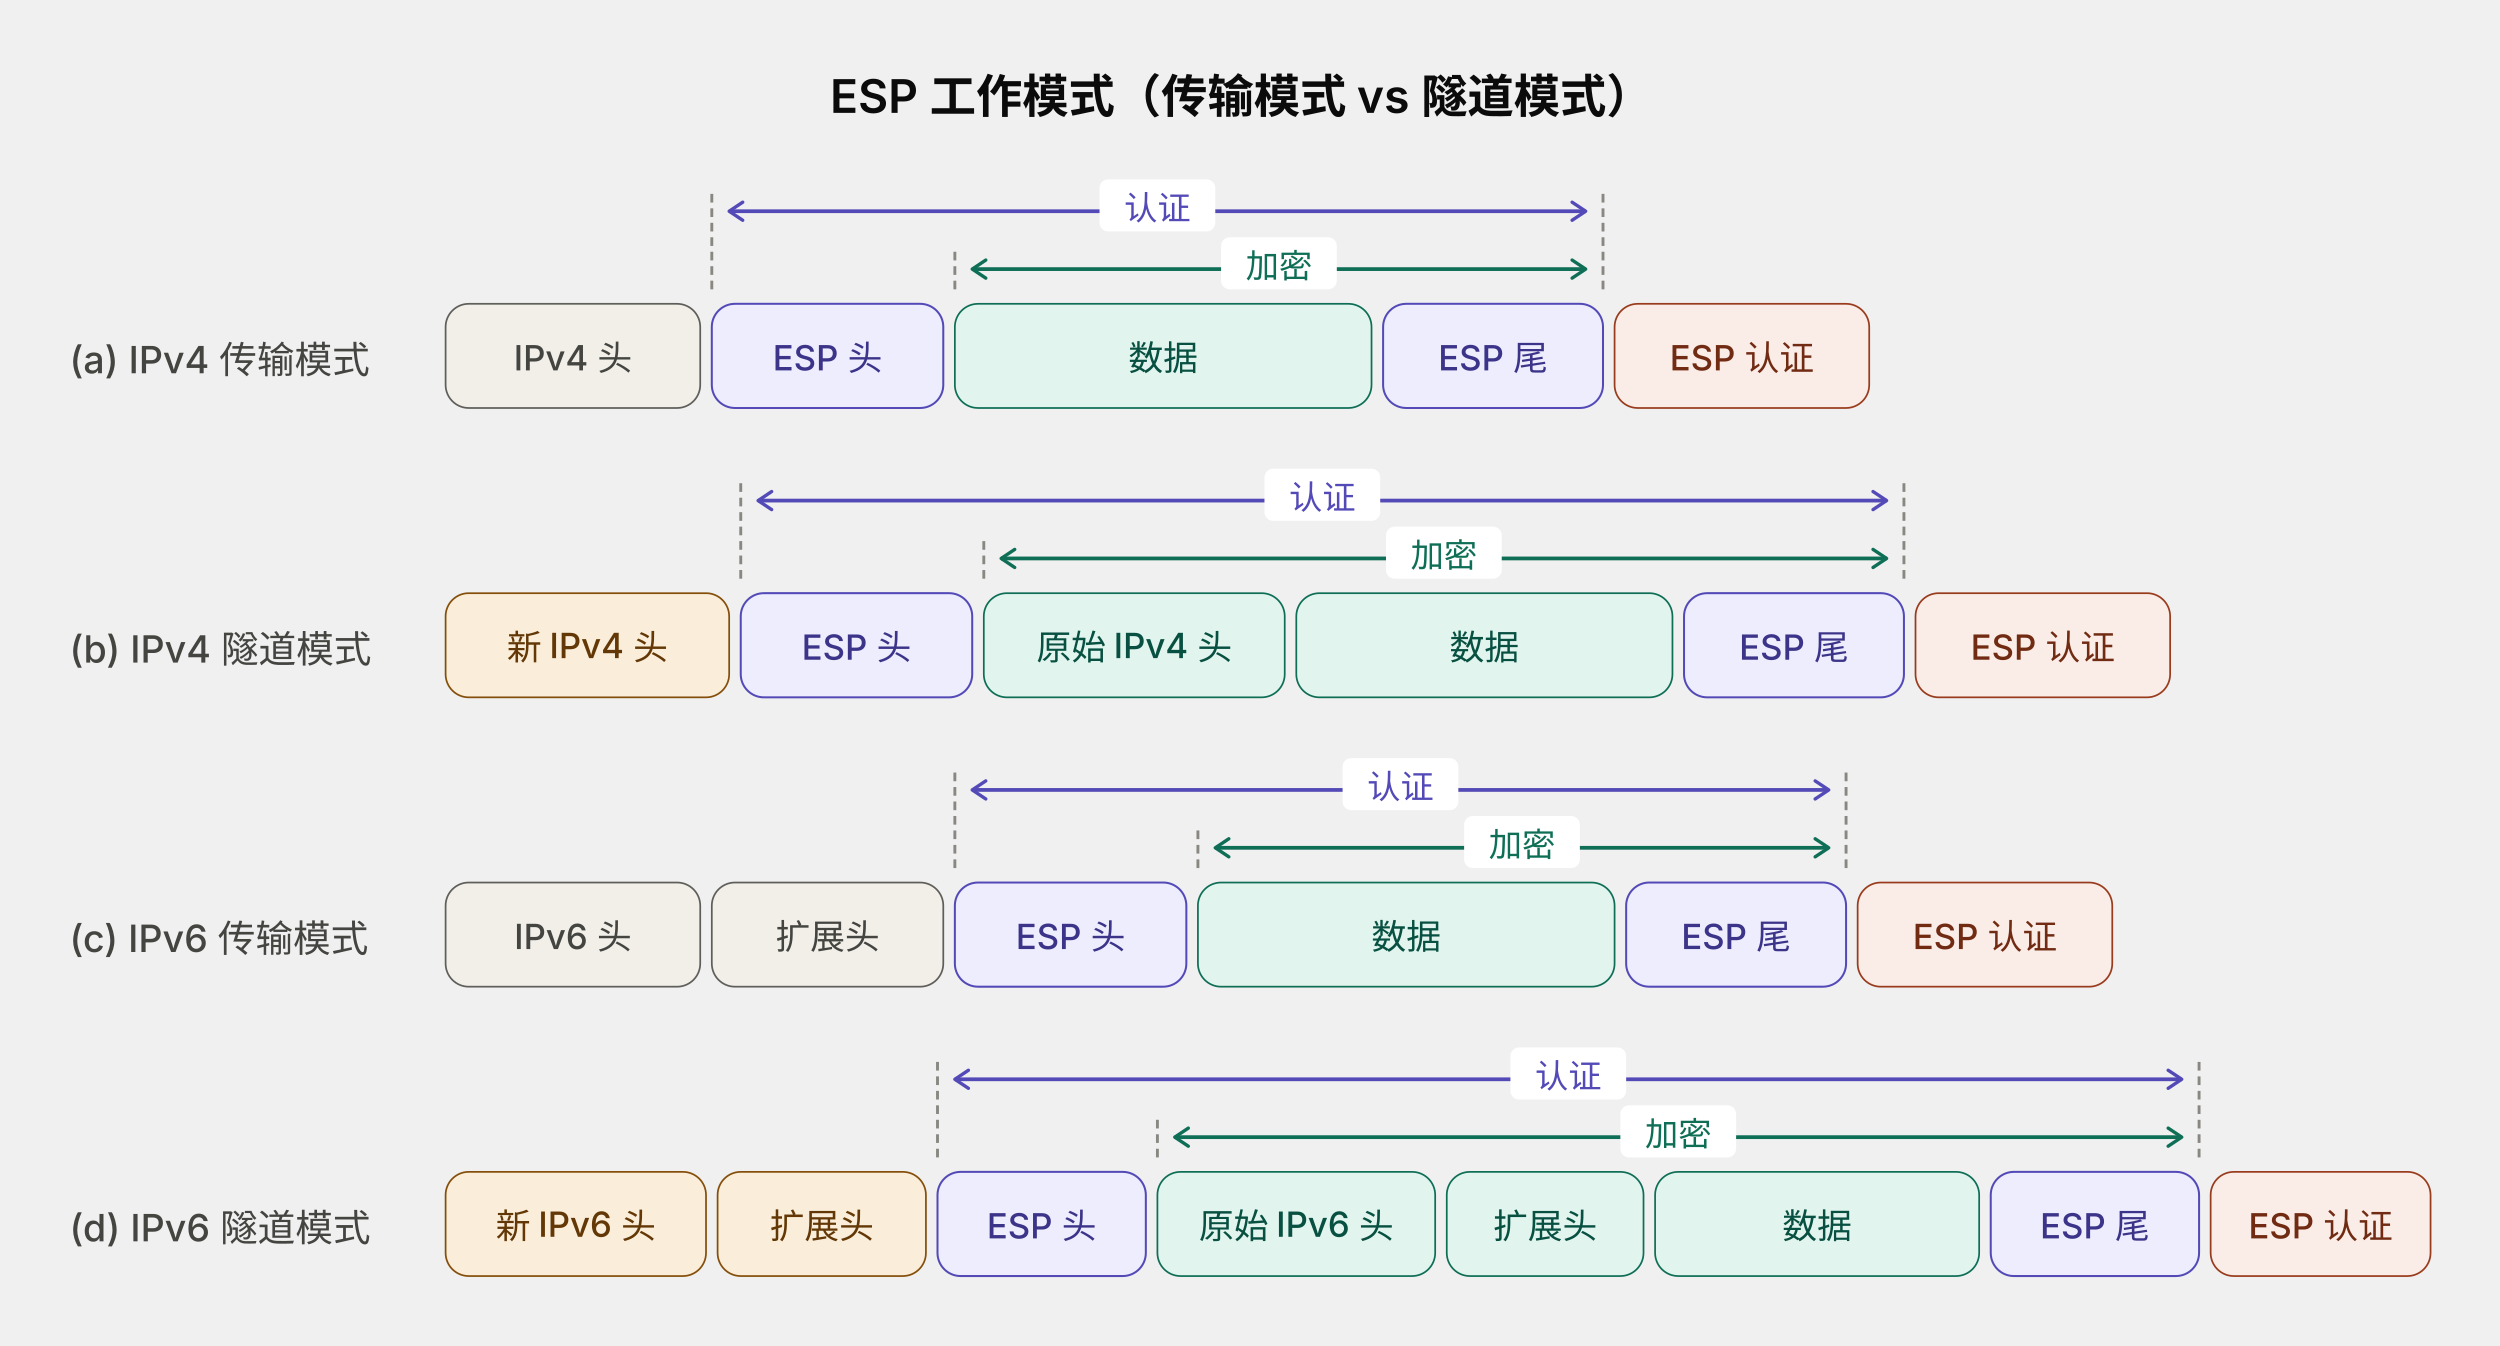
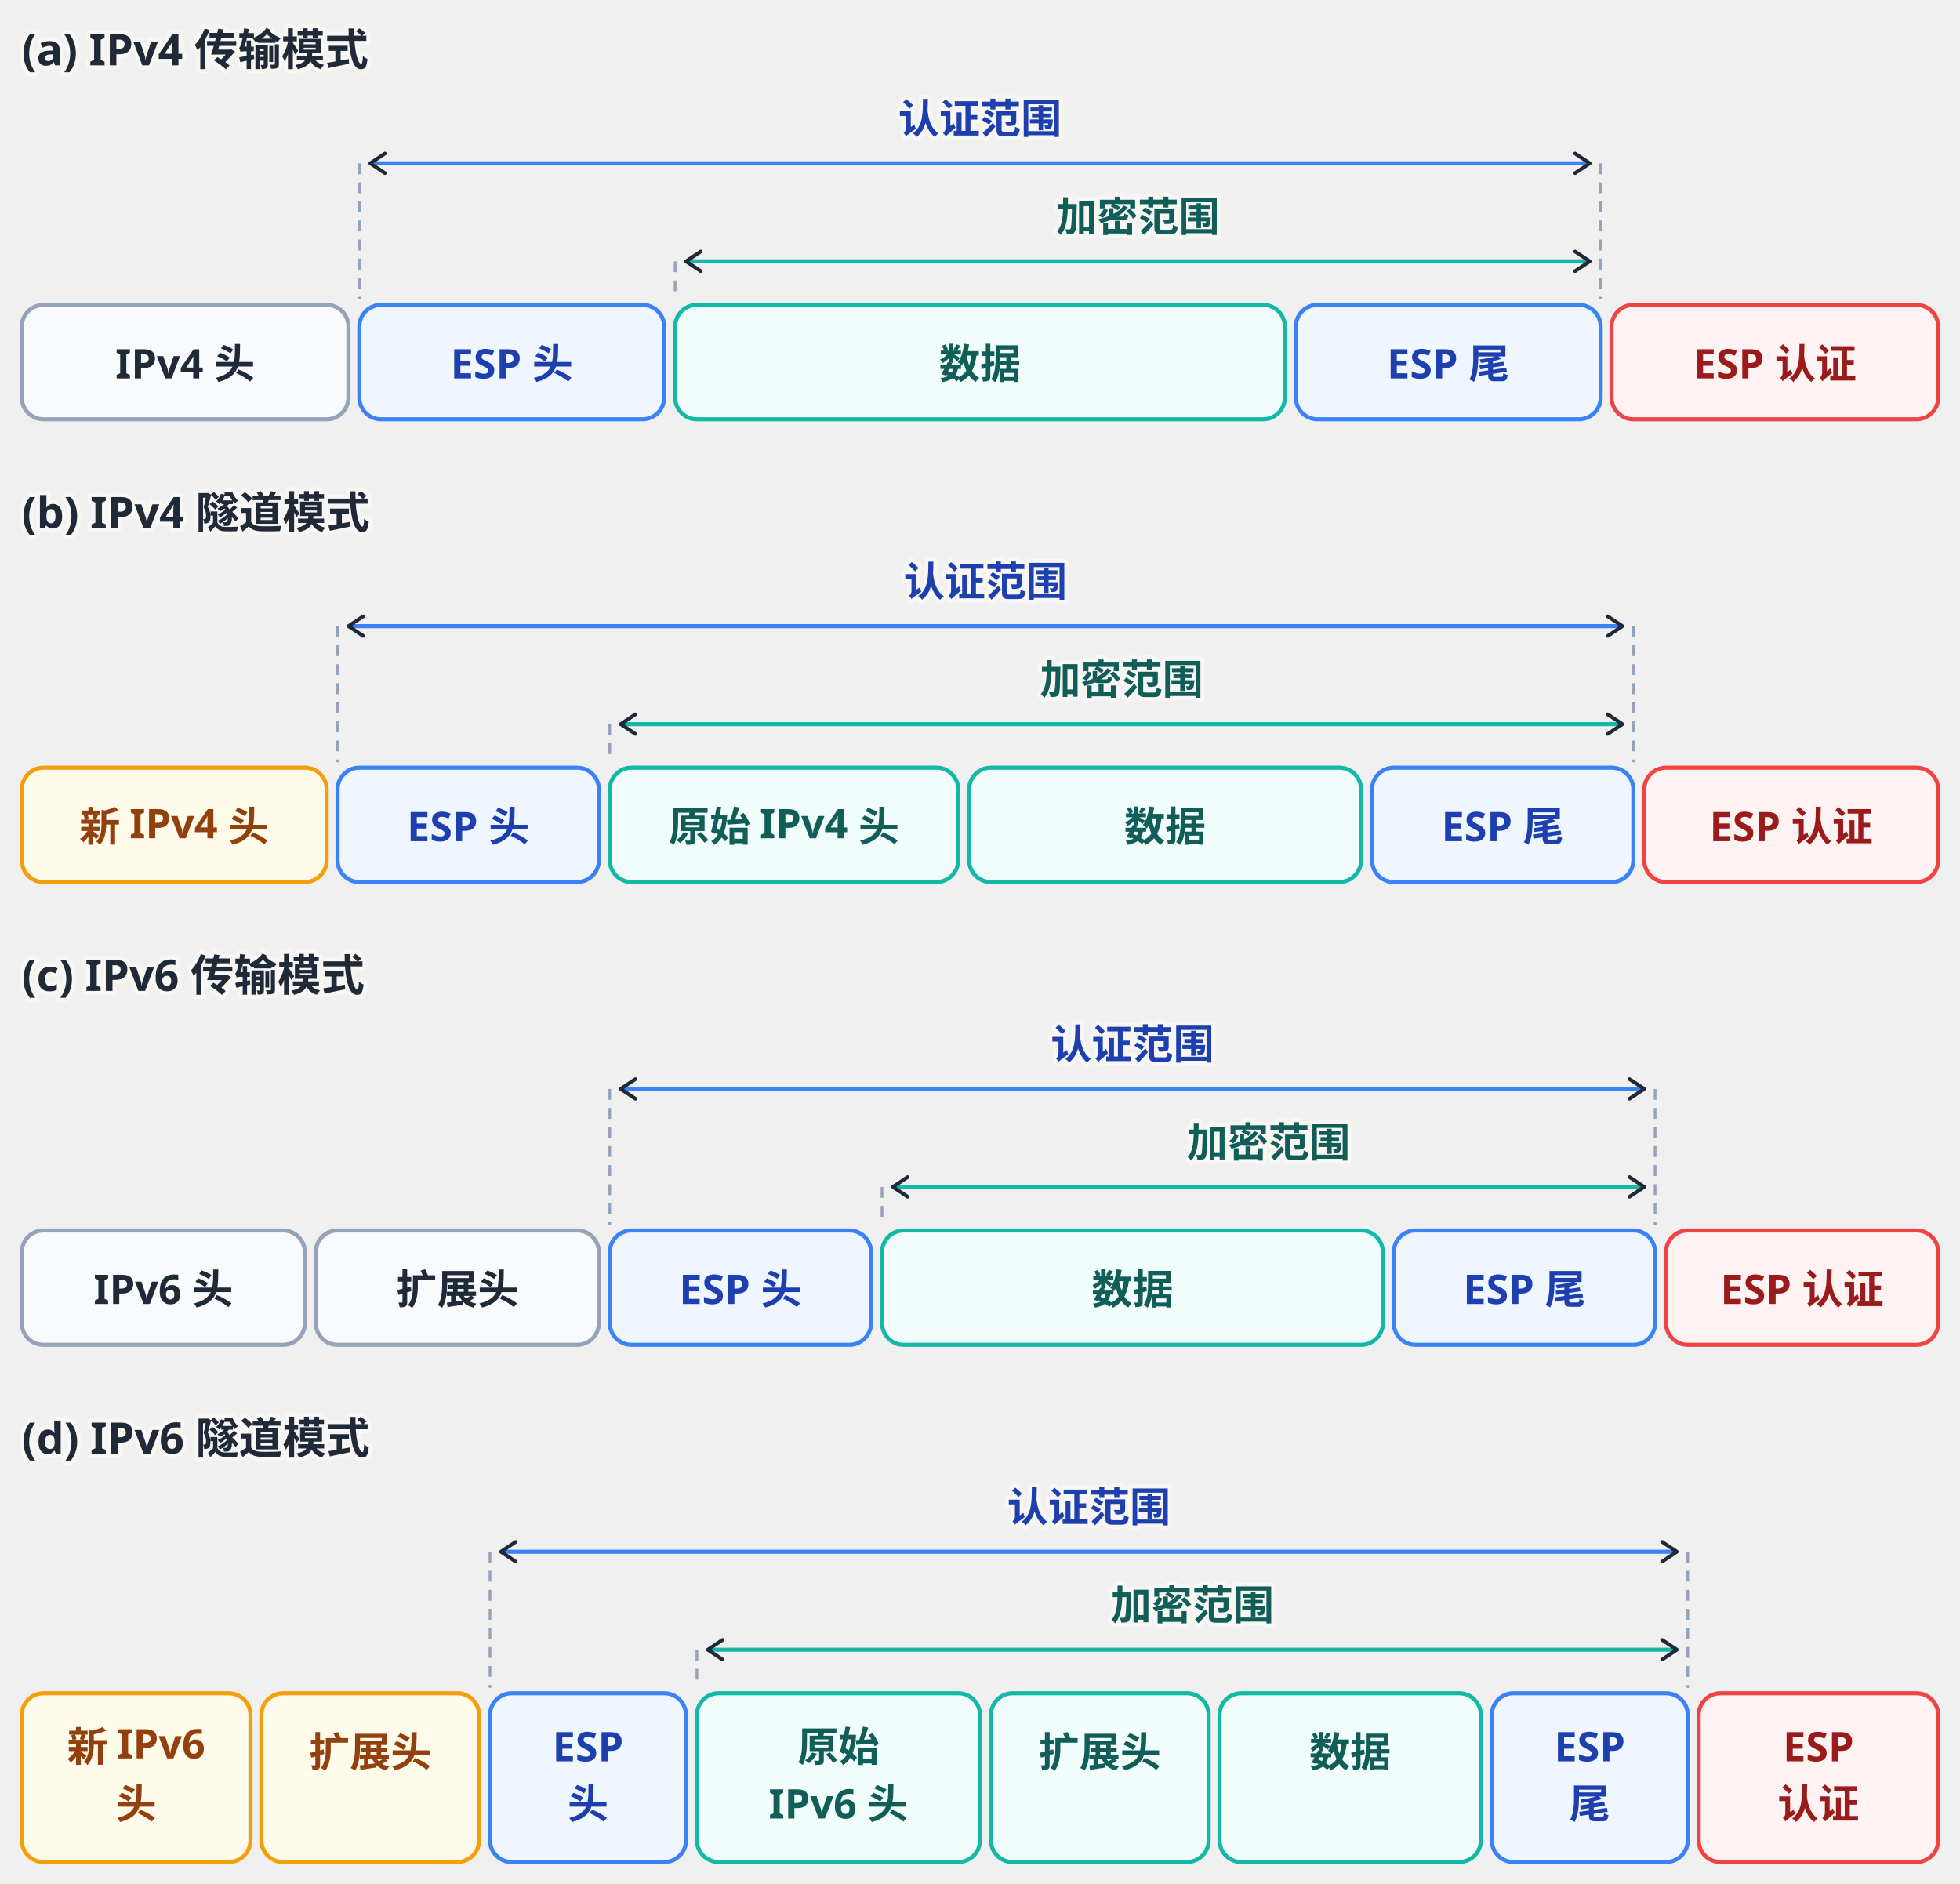
- <svg xmlns="http://www.w3.org/2000/svg" viewBox="-4 -13 864 465" width="864" height="465" role="img" aria-label="ESP 工作模式：传输模式与隧道模式数据包结构及认证与加密范围">
+ <svg xmlns="http://www.w3.org/2000/svg" viewBox="0 0 720 692" width="720" height="692" role="img">
  <defs>
-     <marker id="ea-l" viewBox="0 0 10 10" refX="2" refY="5" markerWidth="6" markerHeight="6" orient="auto">
-       <path d="M8 1L2 5L8 9" fill="none" stroke="#534AB7" stroke-width="1.5" stroke-linecap="round" stroke-linejoin="round" />
-     </marker>
-     <marker id="ea-r" viewBox="0 0 10 10" refX="8" refY="5" markerWidth="6" markerHeight="6" orient="auto">
-       <path d="M2 1L8 5L2 9" fill="none" stroke="#534AB7" stroke-width="1.5" stroke-linecap="round" stroke-linejoin="round" />
-     </marker>
-     <marker id="ee-l" viewBox="0 0 10 10" refX="2" refY="5" markerWidth="6" markerHeight="6" orient="auto">
-       <path d="M8 1L2 5L8 9" fill="none" stroke="#0F6E56" stroke-width="1.5" stroke-linecap="round" stroke-linejoin="round" />
-     </marker>
-     <marker id="ee-r" viewBox="0 0 10 10" refX="8" refY="5" markerWidth="6" markerHeight="6" orient="auto">
-       <path d="M2 1L8 5L2 9" fill="none" stroke="#0F6E56" stroke-width="1.5" stroke-linecap="round" stroke-linejoin="round" />
+     <marker id="esp-arrow" viewBox="0 0 10 10" refX="8" refY="5" markerWidth="6" markerHeight="6" orient="auto-start-reverse">
+       <path d="M2 1L8 5L2 9" fill="none" stroke="#1f2937" stroke-width="1.5" stroke-linecap="round" stroke-linejoin="round" />
    </marker>
  </defs>
-   <g font-family="system-ui,-apple-system,'PingFang SC','Microsoft YaHei',sans-serif" text-anchor="middle" font-size="12">
-     <text x="425" y="26" font-size="16" font-weight="600" fill="#0B0B0B">ESP 工作模式（传输模式 vs 隧道模式）</text>
-     <text x="20" y="116" text-anchor="start" font-size="13" font-weight="500" fill="#444441">(a) IPv4 传输模式</text>
-     <line x1="242" y1="54" x2="242" y2="88" stroke="#898781" stroke-width="1" stroke-dasharray="3,2" />
-     <line x1="550" y1="54" x2="550" y2="88" stroke="#898781" stroke-width="1" stroke-dasharray="3,2" />
-     <line x1="248" y1="60" x2="544" y2="60" stroke="#534AB7" stroke-width="1.3" marker-start="url(#ea-l)" marker-end="url(#ea-r)" />
-     <rect x="376" y="49" width="40" height="18" rx="3" fill="#FFFFFF" />
-     <text x="396" y="63" font-size="11.5" font-weight="500" fill="#534AB7">认证</text>
-     <line x1="326" y1="74" x2="326" y2="88" stroke="#898781" stroke-width="1" stroke-dasharray="3,2" />
-     <line x1="332" y1="80" x2="544" y2="80" stroke="#0F6E56" stroke-width="1.3" marker-start="url(#ee-l)" marker-end="url(#ee-r)" />
-     <rect x="418" y="69" width="40" height="18" rx="3" fill="#FFFFFF" />
-     <text x="438" y="83" font-size="11.5" font-weight="500" fill="#0F6E56">加密</text>
-     <rect x="150" y="92" width="88" height="36" rx="8" fill="#F1EFE8" stroke="#5F5E5A" stroke-width="0.6" />
-     <text x="194" y="115" fill="#444441" font-weight="500">IPv4 头</text>
-     <rect x="242" y="92" width="80" height="36" rx="8" fill="#EEEDFE" stroke="#534AB7" stroke-width="0.7" />
-     <text x="282" y="115" fill="#3C3489" font-weight="500">ESP 头</text>
-     <rect x="326" y="92" width="144" height="36" rx="8" fill="#E1F5EE" stroke="#0F6E56" stroke-width="0.6" />
-     <text x="398" y="115" fill="#085041" font-weight="500">数据</text>
-     <rect x="474" y="92" width="76" height="36" rx="8" fill="#EEEDFE" stroke="#534AB7" stroke-width="0.7" />
-     <text x="512" y="115" fill="#3C3489" font-weight="500">ESP 尾</text>
-     <rect x="554" y="92" width="88" height="36" rx="8" fill="#FAECE7" stroke="#993C1D" stroke-width="0.6" />
-     <text x="598" y="115" fill="#712B13" font-weight="500">ESP 认证</text>
-     <text x="20" y="216" text-anchor="start" font-size="13" font-weight="500" fill="#444441">(b) IPv4 隧道模式</text>
-     <line x1="252" y1="154" x2="252" y2="188" stroke="#898781" stroke-width="1" stroke-dasharray="3,2" />
-     <line x1="654" y1="154" x2="654" y2="188" stroke="#898781" stroke-width="1" stroke-dasharray="3,2" />
-     <line x1="258" y1="160" x2="648" y2="160" stroke="#534AB7" stroke-width="1.3" marker-start="url(#ea-l)" marker-end="url(#ea-r)" />
-     <rect x="433" y="149" width="40" height="18" rx="3" fill="#FFFFFF" />
-     <text x="453" y="163" font-size="11.5" font-weight="500" fill="#534AB7">认证</text>
-     <line x1="336" y1="174" x2="336" y2="188" stroke="#898781" stroke-width="1" stroke-dasharray="3,2" />
-     <line x1="342" y1="180" x2="648" y2="180" stroke="#0F6E56" stroke-width="1.3" marker-start="url(#ee-l)" marker-end="url(#ee-r)" />
-     <rect x="475" y="169" width="40" height="18" rx="3" fill="#FFFFFF" />
-     <text x="495" y="183" font-size="11.5" font-weight="500" fill="#0F6E56">加密</text>
-     <rect x="150" y="192" width="98" height="36" rx="8" fill="#FAEEDA" stroke="#854F0B" stroke-width="0.6" />
-     <text x="199" y="215" fill="#633806" font-weight="500">新 IPv4 头</text>
-     <rect x="252" y="192" width="80" height="36" rx="8" fill="#EEEDFE" stroke="#534AB7" stroke-width="0.7" />
-     <text x="292" y="215" fill="#3C3489" font-weight="500">ESP 头</text>
-     <rect x="336" y="192" width="104" height="36" rx="8" fill="#E1F5EE" stroke="#0F6E56" stroke-width="0.6" />
-     <text x="388" y="215" fill="#085041" font-weight="500">原始 IPv4 头</text>
-     <rect x="444" y="192" width="130" height="36" rx="8" fill="#E1F5EE" stroke="#0F6E56" stroke-width="0.6" />
-     <text x="509" y="215" fill="#085041" font-weight="500">数据</text>
-     <rect x="578" y="192" width="76" height="36" rx="8" fill="#EEEDFE" stroke="#534AB7" stroke-width="0.7" />
-     <text x="616" y="215" fill="#3C3489" font-weight="500">ESP 尾</text>
-     <rect x="658" y="192" width="88" height="36" rx="8" fill="#FAECE7" stroke="#993C1D" stroke-width="0.6" />
-     <text x="702" y="215" fill="#712B13" font-weight="500">ESP 认证</text>
-     <text x="20" y="316" text-anchor="start" font-size="13" font-weight="500" fill="#444441">(c) IPv6 传输模式</text>
-     <line x1="326" y1="254" x2="326" y2="288" stroke="#898781" stroke-width="1" stroke-dasharray="3,2" />
-     <line x1="634" y1="254" x2="634" y2="288" stroke="#898781" stroke-width="1" stroke-dasharray="3,2" />
-     <line x1="332" y1="260" x2="628" y2="260" stroke="#534AB7" stroke-width="1.3" marker-start="url(#ea-l)" marker-end="url(#ea-r)" />
-     <rect x="460" y="249" width="40" height="18" rx="3" fill="#FFFFFF" />
-     <text x="480" y="263" font-size="11.5" font-weight="500" fill="#534AB7">认证</text>
-     <line x1="410" y1="274" x2="410" y2="288" stroke="#898781" stroke-width="1" stroke-dasharray="3,2" />
-     <line x1="416" y1="280" x2="628" y2="280" stroke="#0F6E56" stroke-width="1.3" marker-start="url(#ee-l)" marker-end="url(#ee-r)" />
-     <rect x="502" y="269" width="40" height="18" rx="3" fill="#FFFFFF" />
-     <text x="522" y="283" font-size="11.5" font-weight="500" fill="#0F6E56">加密</text>
-     <rect x="150" y="292" width="88" height="36" rx="8" fill="#F1EFE8" stroke="#5F5E5A" stroke-width="0.6" />
-     <text x="194" y="315" fill="#444441" font-weight="500">IPv6 头</text>
-     <rect x="242" y="292" width="80" height="36" rx="8" fill="#F1EFE8" stroke="#5F5E5A" stroke-width="0.6" />
-     <text x="282" y="315" fill="#444441" font-weight="500">扩展头</text>
-     <rect x="326" y="292" width="80" height="36" rx="8" fill="#EEEDFE" stroke="#534AB7" stroke-width="0.7" />
-     <text x="366" y="315" fill="#3C3489" font-weight="500">ESP 头</text>
-     <rect x="410" y="292" width="144" height="36" rx="8" fill="#E1F5EE" stroke="#0F6E56" stroke-width="0.6" />
-     <text x="482" y="315" fill="#085041" font-weight="500">数据</text>
-     <rect x="558" y="292" width="76" height="36" rx="8" fill="#EEEDFE" stroke="#534AB7" stroke-width="0.7" />
-     <text x="596" y="315" fill="#3C3489" font-weight="500">ESP 尾</text>
-     <rect x="638" y="292" width="88" height="36" rx="8" fill="#FAECE7" stroke="#993C1D" stroke-width="0.6" />
-     <text x="682" y="315" fill="#712B13" font-weight="500">ESP 认证</text>
-     <text x="20" y="416" text-anchor="start" font-size="13" font-weight="500" fill="#444441">(d) IPv6 隧道模式</text>
-     <line x1="320" y1="354" x2="320" y2="388" stroke="#898781" stroke-width="1" stroke-dasharray="3,2" />
-     <line x1="756" y1="354" x2="756" y2="388" stroke="#898781" stroke-width="1" stroke-dasharray="3,2" />
-     <line x1="326" y1="360" x2="750" y2="360" stroke="#534AB7" stroke-width="1.3" marker-start="url(#ea-l)" marker-end="url(#ea-r)" />
-     <rect x="518" y="349" width="40" height="18" rx="3" fill="#FFFFFF" />
-     <text x="538" y="363" font-size="11.5" font-weight="500" fill="#534AB7">认证</text>
-     <line x1="396" y1="374" x2="396" y2="388" stroke="#898781" stroke-width="1" stroke-dasharray="3,2" />
-     <line x1="402" y1="380" x2="750" y2="380" stroke="#0F6E56" stroke-width="1.3" marker-start="url(#ee-l)" marker-end="url(#ee-r)" />
-     <rect x="556" y="369" width="40" height="18" rx="3" fill="#FFFFFF" />
-     <text x="576" y="383" font-size="11.5" font-weight="500" fill="#0F6E56">加密</text>
-     <rect x="150" y="392" width="90" height="36" rx="8" fill="#FAEEDA" stroke="#854F0B" stroke-width="0.6" />
-     <text x="195" y="415" fill="#633806" font-weight="500">新 IPv6 头</text>
-     <rect x="244" y="392" width="72" height="36" rx="8" fill="#FAEEDA" stroke="#854F0B" stroke-width="0.6" />
-     <text x="280" y="415" fill="#633806" font-weight="500">扩展头</text>
-     <rect x="320" y="392" width="72" height="36" rx="8" fill="#EEEDFE" stroke="#534AB7" stroke-width="0.7" />
-     <text x="356" y="415" fill="#3C3489" font-weight="500">ESP 头</text>
-     <rect x="396" y="392" width="96" height="36" rx="8" fill="#E1F5EE" stroke="#0F6E56" stroke-width="0.6" />
-     <text x="444" y="415" fill="#085041" font-weight="500">原始 IPv6 头</text>
-     <rect x="496" y="392" width="68" height="36" rx="8" fill="#E1F5EE" stroke="#0F6E56" stroke-width="0.6" />
-     <text x="530" y="415" fill="#085041" font-weight="500">扩展头</text>
-     <rect x="568" y="392" width="112" height="36" rx="8" fill="#E1F5EE" stroke="#0F6E56" stroke-width="0.6" />
-     <text x="624" y="415" fill="#085041" font-weight="500">数据</text>
-     <rect x="684" y="392" width="72" height="36" rx="8" fill="#EEEDFE" stroke="#534AB7" stroke-width="0.7" />
-     <text x="720" y="415" fill="#3C3489" font-weight="500">ESP 尾</text>
-     <rect x="760" y="392" width="76" height="36" rx="8" fill="#FAECE7" stroke="#993C1D" stroke-width="0.6" />
-     <text x="798" y="415" fill="#712B13" font-weight="500">ESP 认证</text>
+   <g font-family="'PingFang SC','Noto Sans SC','Microsoft YaHei',system-ui,sans-serif">
+     <text x="8" y="24" font-size="16" font-weight="600" fill="#1f2937" paint-order="stroke" stroke="#f7f6f2" stroke-width="3" stroke-linejoin="round">(a) IPv4 传输模式</text>
+     <line x1="132" y1="60" x2="132" y2="110" stroke="#94a3b8" stroke-width="1" stroke-dasharray="4 3" />
+     <line x1="248" y1="96" x2="248" y2="110" stroke="#94a3b8" stroke-width="1" stroke-dasharray="4 3" />
+     <line x1="588" y1="60" x2="588" y2="110" stroke="#94a3b8" stroke-width="1" stroke-dasharray="4 3" />
+     <line x1="136" y1="60" x2="584" y2="60" stroke="#3b82f6" stroke-width="1.5" marker-start="url(#esp-arrow)" marker-end="url(#esp-arrow)" />
+     <text x="360" y="49" text-anchor="middle" font-size="15" font-weight="600" fill="#1e40af" paint-order="stroke" stroke="#f7f6f2" stroke-width="3" stroke-linejoin="round">认证范围</text>
+     <line x1="252" y1="96" x2="584" y2="96" stroke="#14b8a6" stroke-width="1.5" marker-start="url(#esp-arrow)" marker-end="url(#esp-arrow)" />
+     <text x="418" y="85" text-anchor="middle" font-size="15" font-weight="600" fill="#115e59" paint-order="stroke" stroke="#f7f6f2" stroke-width="3" stroke-linejoin="round">加密范围</text>
+     <rect x="8" y="112" width="120" height="42" rx="8" fill="#f8fafc" stroke="#94a3b8" stroke-width="1.5" />
+     <text x="68" y="139" text-anchor="middle" font-size="15" font-weight="600" fill="#1f2937">IPv4 头</text>
+     <rect x="132" y="112" width="112" height="42" rx="8" fill="#eff6ff" stroke="#3b82f6" stroke-width="1.5" />
+     <text x="188" y="139" text-anchor="middle" font-size="15" font-weight="600" fill="#1e40af">ESP 头</text>
+     <rect x="248" y="112" width="224" height="42" rx="8" fill="#f0fdfa" stroke="#14b8a6" stroke-width="1.5" />
+     <text x="360" y="139" text-anchor="middle" font-size="15" font-weight="600" fill="#115e59">数据</text>
+     <rect x="476" y="112" width="112" height="42" rx="8" fill="#eff6ff" stroke="#3b82f6" stroke-width="1.5" />
+     <text x="532" y="139" text-anchor="middle" font-size="15" font-weight="600" fill="#1e40af">ESP 尾</text>
+     <rect x="592" y="112" width="120" height="42" rx="8" fill="#fef2f2" stroke="#ef4444" stroke-width="1.5" />
+     <text x="652" y="139" text-anchor="middle" font-size="15" font-weight="600" fill="#991b1b">ESP 认证</text>
+     <text x="8" y="194" font-size="16" font-weight="600" fill="#1f2937" paint-order="stroke" stroke="#f7f6f2" stroke-width="3" stroke-linejoin="round">(b) IPv4 隧道模式</text>
+     <line x1="124" y1="230" x2="124" y2="280" stroke="#94a3b8" stroke-width="1" stroke-dasharray="4 3" />
+     <line x1="224" y1="266" x2="224" y2="280" stroke="#94a3b8" stroke-width="1" stroke-dasharray="4 3" />
+     <line x1="600" y1="230" x2="600" y2="280" stroke="#94a3b8" stroke-width="1" stroke-dasharray="4 3" />
+     <line x1="128" y1="230" x2="596" y2="230" stroke="#3b82f6" stroke-width="1.5" marker-start="url(#esp-arrow)" marker-end="url(#esp-arrow)" />
+     <text x="362" y="219" text-anchor="middle" font-size="15" font-weight="600" fill="#1e40af" paint-order="stroke" stroke="#f7f6f2" stroke-width="3" stroke-linejoin="round">认证范围</text>
+     <line x1="228" y1="266" x2="596" y2="266" stroke="#14b8a6" stroke-width="1.5" marker-start="url(#esp-arrow)" marker-end="url(#esp-arrow)" />
+     <text x="412" y="255" text-anchor="middle" font-size="15" font-weight="600" fill="#115e59" paint-order="stroke" stroke="#f7f6f2" stroke-width="3" stroke-linejoin="round">加密范围</text>
+     <rect x="8" y="282" width="112" height="42" rx="8" fill="#fffbeb" stroke="#f59e0b" stroke-width="1.5" />
+     <text x="64" y="309" text-anchor="middle" font-size="15" font-weight="600" fill="#92400e">新 IPv4 头</text>
+     <rect x="124" y="282" width="96" height="42" rx="8" fill="#eff6ff" stroke="#3b82f6" stroke-width="1.5" />
+     <text x="172" y="309" text-anchor="middle" font-size="15" font-weight="600" fill="#1e40af">ESP 头</text>
+     <rect x="224" y="282" width="128" height="42" rx="8" fill="#f0fdfa" stroke="#14b8a6" stroke-width="1.5" />
+     <text x="288" y="309" text-anchor="middle" font-size="15" font-weight="600" fill="#115e59">原始 IPv4 头</text>
+     <rect x="356" y="282" width="144" height="42" rx="8" fill="#f0fdfa" stroke="#14b8a6" stroke-width="1.5" />
+     <text x="428" y="309" text-anchor="middle" font-size="15" font-weight="600" fill="#115e59">数据</text>
+     <rect x="504" y="282" width="96" height="42" rx="8" fill="#eff6ff" stroke="#3b82f6" stroke-width="1.5" />
+     <text x="552" y="309" text-anchor="middle" font-size="15" font-weight="600" fill="#1e40af">ESP 尾</text>
+     <rect x="604" y="282" width="108" height="42" rx="8" fill="#fef2f2" stroke="#ef4444" stroke-width="1.5" />
+     <text x="658" y="309" text-anchor="middle" font-size="15" font-weight="600" fill="#991b1b">ESP 认证</text>
+     <text x="8" y="364" font-size="16" font-weight="600" fill="#1f2937" paint-order="stroke" stroke="#f7f6f2" stroke-width="3" stroke-linejoin="round">(c) IPv6 传输模式</text>
+     <line x1="224" y1="400" x2="224" y2="450" stroke="#94a3b8" stroke-width="1" stroke-dasharray="4 3" />
+     <line x1="324" y1="436" x2="324" y2="450" stroke="#94a3b8" stroke-width="1" stroke-dasharray="4 3" />
+     <line x1="608" y1="400" x2="608" y2="450" stroke="#94a3b8" stroke-width="1" stroke-dasharray="4 3" />
+     <line x1="228" y1="400" x2="604" y2="400" stroke="#3b82f6" stroke-width="1.5" marker-start="url(#esp-arrow)" marker-end="url(#esp-arrow)" />
+     <text x="416" y="389" text-anchor="middle" font-size="15" font-weight="600" fill="#1e40af" paint-order="stroke" stroke="#f7f6f2" stroke-width="3" stroke-linejoin="round">认证范围</text>
+     <line x1="328" y1="436" x2="604" y2="436" stroke="#14b8a6" stroke-width="1.5" marker-start="url(#esp-arrow)" marker-end="url(#esp-arrow)" />
+     <text x="466" y="425" text-anchor="middle" font-size="15" font-weight="600" fill="#115e59" paint-order="stroke" stroke="#f7f6f2" stroke-width="3" stroke-linejoin="round">加密范围</text>
+     <rect x="8" y="452" width="104" height="42" rx="8" fill="#f8fafc" stroke="#94a3b8" stroke-width="1.5" />
+     <text x="60" y="479" text-anchor="middle" font-size="15" font-weight="600" fill="#1f2937">IPv6 头</text>
+     <rect x="116" y="452" width="104" height="42" rx="8" fill="#f8fafc" stroke="#94a3b8" stroke-width="1.5" />
+     <text x="168" y="479" text-anchor="middle" font-size="15" font-weight="600" fill="#1f2937">扩展头</text>
+     <rect x="224" y="452" width="96" height="42" rx="8" fill="#eff6ff" stroke="#3b82f6" stroke-width="1.5" />
+     <text x="272" y="479" text-anchor="middle" font-size="15" font-weight="600" fill="#1e40af">ESP 头</text>
+     <rect x="324" y="452" width="184" height="42" rx="8" fill="#f0fdfa" stroke="#14b8a6" stroke-width="1.5" />
+     <text x="416" y="479" text-anchor="middle" font-size="15" font-weight="600" fill="#115e59">数据</text>
+     <rect x="512" y="452" width="96" height="42" rx="8" fill="#eff6ff" stroke="#3b82f6" stroke-width="1.5" />
+     <text x="560" y="479" text-anchor="middle" font-size="15" font-weight="600" fill="#1e40af">ESP 尾</text>
+     <rect x="612" y="452" width="100" height="42" rx="8" fill="#fef2f2" stroke="#ef4444" stroke-width="1.5" />
+     <text x="662" y="479" text-anchor="middle" font-size="15" font-weight="600" fill="#991b1b">ESP 认证</text>
+     <text x="8" y="534" font-size="16" font-weight="600" fill="#1f2937" paint-order="stroke" stroke="#f7f6f2" stroke-width="3" stroke-linejoin="round">(d) IPv6 隧道模式</text>
+     <line x1="180" y1="570" x2="180" y2="620" stroke="#94a3b8" stroke-width="1" stroke-dasharray="4 3" />
+     <line x1="256" y1="606" x2="256" y2="620" stroke="#94a3b8" stroke-width="1" stroke-dasharray="4 3" />
+     <line x1="620" y1="570" x2="620" y2="620" stroke="#94a3b8" stroke-width="1" stroke-dasharray="4 3" />
+     <line x1="184" y1="570" x2="616" y2="570" stroke="#3b82f6" stroke-width="1.5" marker-start="url(#esp-arrow)" marker-end="url(#esp-arrow)" />
+     <text x="400" y="559" text-anchor="middle" font-size="15" font-weight="600" fill="#1e40af" paint-order="stroke" stroke="#f7f6f2" stroke-width="3" stroke-linejoin="round">认证范围</text>
+     <line x1="260" y1="606" x2="616" y2="606" stroke="#14b8a6" stroke-width="1.5" marker-start="url(#esp-arrow)" marker-end="url(#esp-arrow)" />
+     <text x="438" y="595" text-anchor="middle" font-size="15" font-weight="600" fill="#115e59" paint-order="stroke" stroke="#f7f6f2" stroke-width="3" stroke-linejoin="round">加密范围</text>
+     <rect x="8" y="622" width="84" height="62" rx="8" fill="#fffbeb" stroke="#f59e0b" stroke-width="1.5" />
+     <text x="50" y="647" text-anchor="middle" font-size="15" font-weight="600" fill="#92400e">新 IPv6</text>
+     <text x="50" y="668" text-anchor="middle" font-size="15" font-weight="600" fill="#92400e">头</text>
+     <rect x="96" y="622" width="80" height="62" rx="8" fill="#fffbeb" stroke="#f59e0b" stroke-width="1.5" />
+     <text x="136" y="649" text-anchor="middle" font-size="15" font-weight="600" fill="#92400e">扩展头</text>
+     <rect x="180" y="622" width="72" height="62" rx="8" fill="#eff6ff" stroke="#3b82f6" stroke-width="1.5" />
+     <text x="216" y="647" text-anchor="middle" font-size="15" font-weight="600" fill="#1e40af">ESP</text>
+     <text x="216" y="668" text-anchor="middle" font-size="15" font-weight="600" fill="#1e40af">头</text>
+     <rect x="256" y="622" width="104" height="62" rx="8" fill="#f0fdfa" stroke="#14b8a6" stroke-width="1.5" />
+     <text x="308" y="647" text-anchor="middle" font-size="15" font-weight="600" fill="#115e59">原始</text>
+     <text x="308" y="668" text-anchor="middle" font-size="15" font-weight="600" fill="#115e59">IPv6 头</text>
+     <rect x="364" y="622" width="80" height="62" rx="8" fill="#f0fdfa" stroke="#14b8a6" stroke-width="1.5" />
+     <text x="404" y="649" text-anchor="middle" font-size="15" font-weight="600" fill="#115e59">扩展头</text>
+     <rect x="448" y="622" width="96" height="62" rx="8" fill="#f0fdfa" stroke="#14b8a6" stroke-width="1.5" />
+     <text x="496" y="649" text-anchor="middle" font-size="15" font-weight="600" fill="#115e59">数据</text>
+     <rect x="548" y="622" width="72" height="62" rx="8" fill="#eff6ff" stroke="#3b82f6" stroke-width="1.5" />
+     <text x="584" y="647" text-anchor="middle" font-size="15" font-weight="600" fill="#1e40af">ESP</text>
+     <text x="584" y="668" text-anchor="middle" font-size="15" font-weight="600" fill="#1e40af">尾</text>
+     <rect x="624" y="622" width="88" height="62" rx="8" fill="#fef2f2" stroke="#ef4444" stroke-width="1.5" />
+     <text x="668" y="647" text-anchor="middle" font-size="15" font-weight="600" fill="#991b1b">ESP</text>
+     <text x="668" y="668" text-anchor="middle" font-size="15" font-weight="600" fill="#991b1b">认证</text>
  </g>
</svg>
